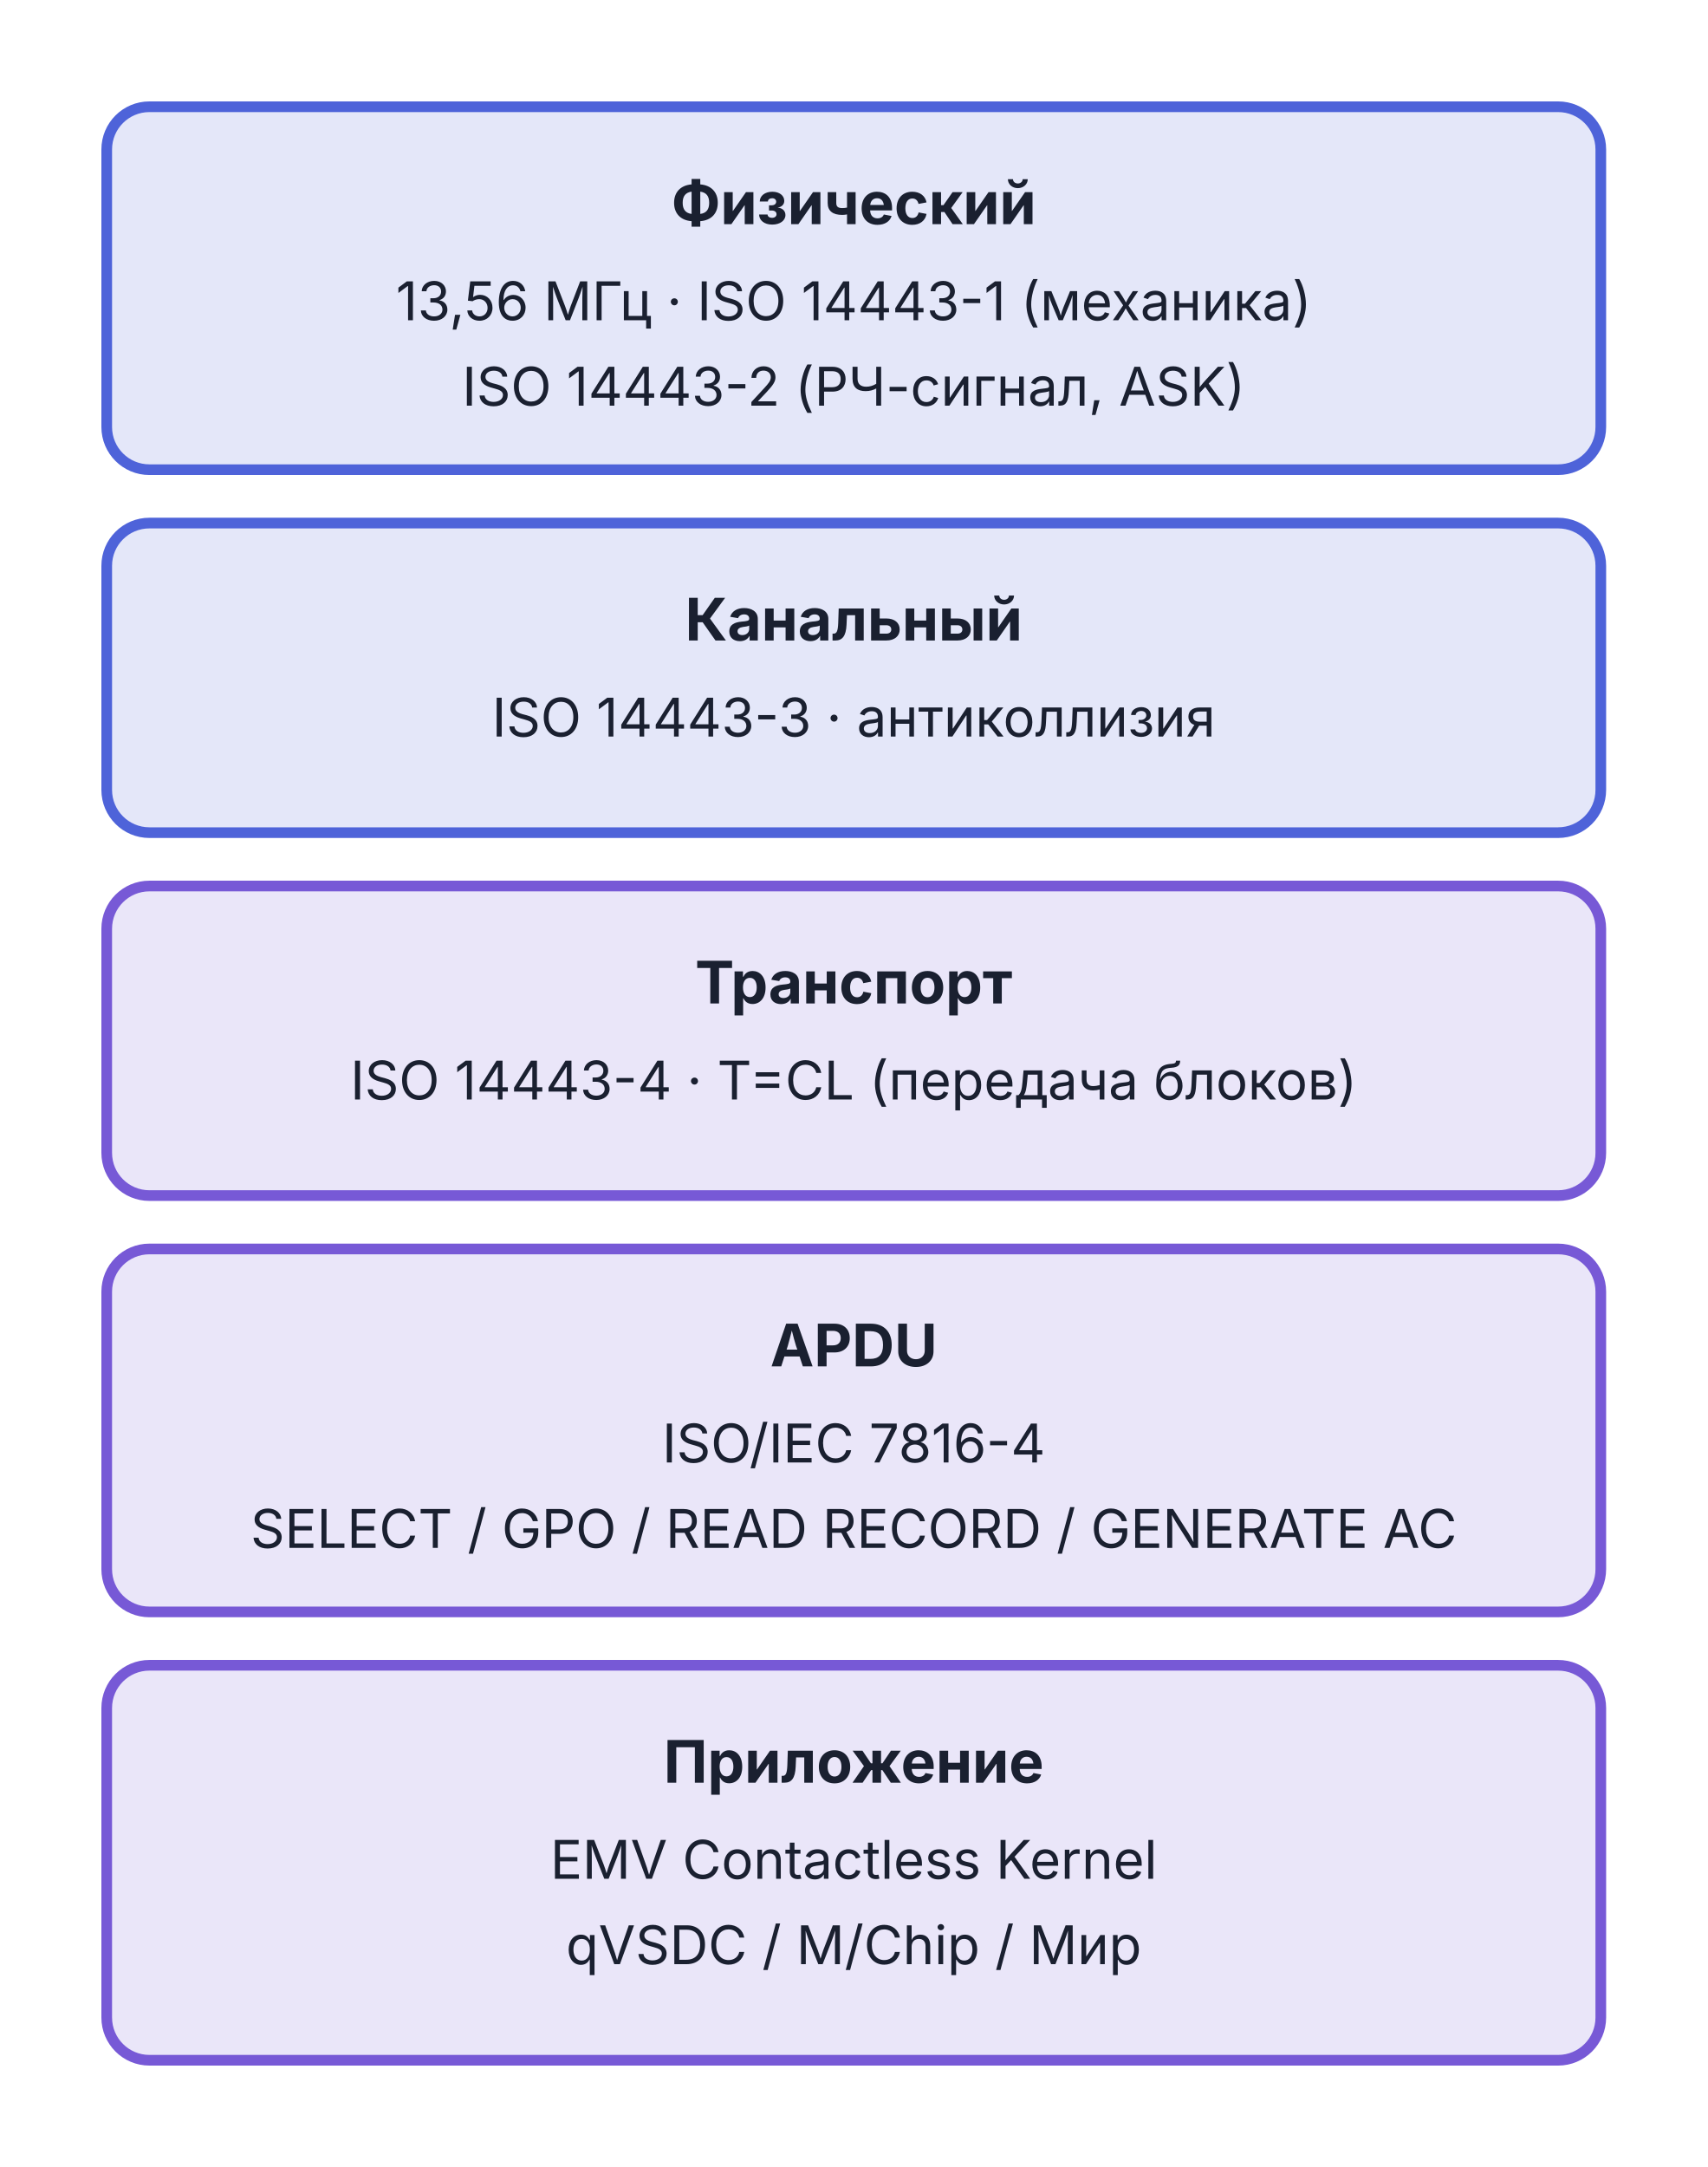
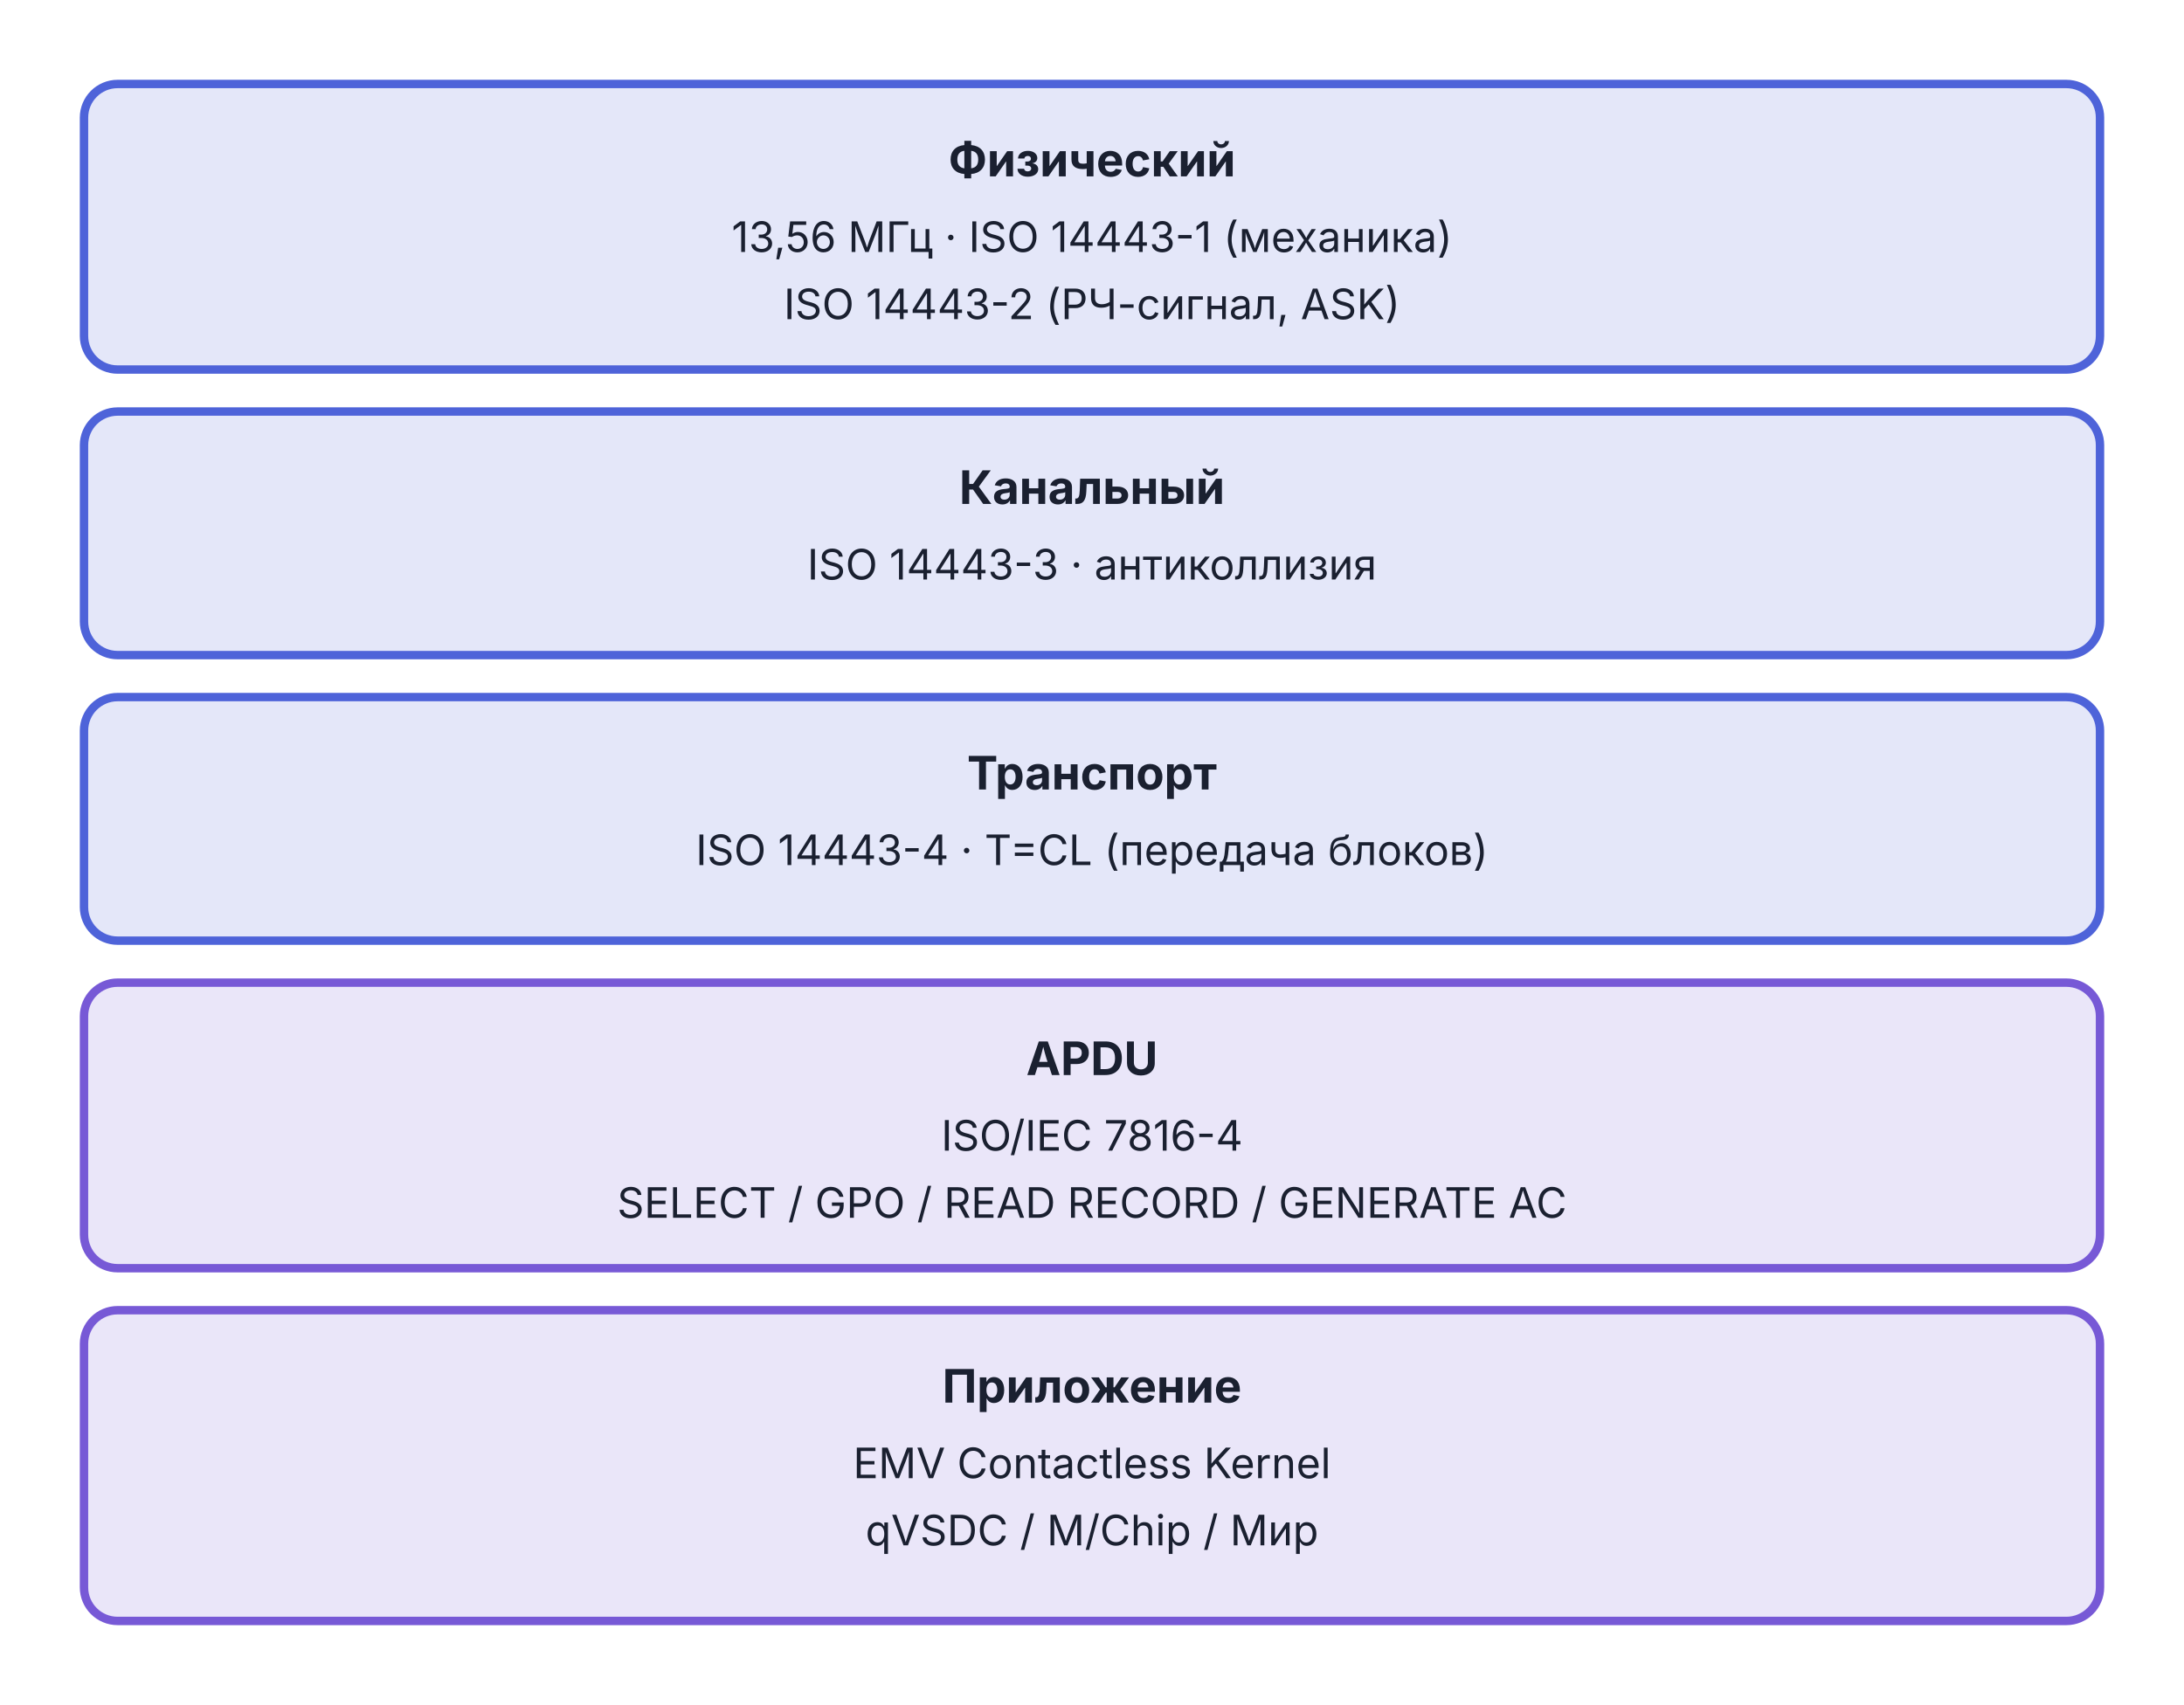
- <svg xmlns="http://www.w3.org/2000/svg" viewBox="0 0 320 406" width="320" height="406">
-   <rect x="20" y="20" width="280" height="68" rx="8" fill="#4E63D9" fill-opacity="0.15" stroke="#4E63D9" stroke-width="2" />
-   <text x="160" y="42" text-anchor="middle" font-family="Inter, -apple-system, BlinkMacSystemFont, 'Helvetica Neue', Arial, sans-serif" font-size="11" font-weight="bold" fill="#1A2030">Физический</text>
-   <text x="160" y="60" text-anchor="middle" font-family="Inter, -apple-system, BlinkMacSystemFont, 'Helvetica Neue', Arial, sans-serif" font-size="10" fill="#1A2030">13,56 МГц · ISO 14443-1 (механика)</text>
-   <text x="160" y="76" text-anchor="middle" font-family="Inter, -apple-system, BlinkMacSystemFont, 'Helvetica Neue', Arial, sans-serif" font-size="10" fill="#1A2030">ISO 14443-2 (РЧ-сигнал, ASK)</text>
-   <rect x="20" y="98" width="280" height="58" rx="8" fill="#4E63D9" fill-opacity="0.15" stroke="#4E63D9" stroke-width="2" />
-   <text x="160" y="120" text-anchor="middle" font-family="Inter, -apple-system, BlinkMacSystemFont, 'Helvetica Neue', Arial, sans-serif" font-size="11" font-weight="bold" fill="#1A2030">Канальный</text>
-   <text x="160" y="138" text-anchor="middle" font-family="Inter, -apple-system, BlinkMacSystemFont, 'Helvetica Neue', Arial, sans-serif" font-size="10" fill="#1A2030">ISO 14443-3 · антиколлизия</text>
-   <rect x="20" y="166" width="280" height="58" rx="8" fill="#7759D6" fill-opacity="0.15" stroke="#7759D6" stroke-width="2" />
-   <text x="160" y="188" text-anchor="middle" font-family="Inter, -apple-system, BlinkMacSystemFont, 'Helvetica Neue', Arial, sans-serif" font-size="11" font-weight="bold" fill="#1A2030">Транспорт</text>
-   <text x="160" y="206" text-anchor="middle" font-family="Inter, -apple-system, BlinkMacSystemFont, 'Helvetica Neue', Arial, sans-serif" font-size="10" fill="#1A2030">ISO 14443-4 · T=CL (передача блоков)</text>
-   <rect x="20" y="234" width="280" height="68" rx="8" fill="#7759D6" fill-opacity="0.15" stroke="#7759D6" stroke-width="2" />
-   <text x="160" y="256" text-anchor="middle" font-family="Inter, -apple-system, BlinkMacSystemFont, 'Helvetica Neue', Arial, sans-serif" font-size="11" font-weight="bold" fill="#1A2030">APDU</text>
-   <text x="160" y="274" text-anchor="middle" font-family="Inter, -apple-system, BlinkMacSystemFont, 'Helvetica Neue', Arial, sans-serif" font-size="10" fill="#1A2030">ISO/IEC 7816-4</text>
-   <text x="160" y="290" text-anchor="middle" font-family="Inter, -apple-system, BlinkMacSystemFont, 'Helvetica Neue', Arial, sans-serif" font-size="10" fill="#1A2030">SELECT / GPO / READ RECORD / GENERATE AC</text>
-   <rect x="20" y="312" width="280" height="74" rx="8" fill="#7759D6" fill-opacity="0.15" stroke="#7759D6" stroke-width="2" />
-   <text x="160" y="334" text-anchor="middle" font-family="Inter, -apple-system, BlinkMacSystemFont, 'Helvetica Neue', Arial, sans-serif" font-size="11" font-weight="bold" fill="#1A2030">Приложение</text>
-   <text x="160" y="352" text-anchor="middle" font-family="Inter, -apple-system, BlinkMacSystemFont, 'Helvetica Neue', Arial, sans-serif" font-size="10" fill="#1A2030">EMV Contactless Kernel</text>
-   <text x="160" y="368" text-anchor="middle" font-family="Inter, -apple-system, BlinkMacSystemFont, 'Helvetica Neue', Arial, sans-serif" font-size="10" fill="#1A2030">qVSDC / M/Chip / Мир</text>
+ <svg xmlns="http://www.w3.org/2000/svg" viewBox="0 0 520 406" width="520" height="406">
+   <rect x="20" y="20" width="480" height="68" rx="8" fill="#4E63D9" fill-opacity="0.15" stroke="#4E63D9" stroke-width="2" />
+   <text x="260" y="42" text-anchor="middle" font-family="Inter, -apple-system, BlinkMacSystemFont, 'Helvetica Neue', Arial, sans-serif" font-size="11" font-weight="bold" fill="#1A2030">Физический</text>
+   <text x="260" y="60" text-anchor="middle" font-family="Inter, -apple-system, BlinkMacSystemFont, 'Helvetica Neue', Arial, sans-serif" font-size="10" fill="#1A2030">13,56 МГц · ISO 14443-1 (механика)</text>
+   <text x="260" y="76" text-anchor="middle" font-family="Inter, -apple-system, BlinkMacSystemFont, 'Helvetica Neue', Arial, sans-serif" font-size="10" fill="#1A2030">ISO 14443-2 (РЧ-сигнал, ASK)</text>
+   <rect x="20" y="98" width="480" height="58" rx="8" fill="#4E63D9" fill-opacity="0.15" stroke="#4E63D9" stroke-width="2" />
+   <text x="260" y="120" text-anchor="middle" font-family="Inter, -apple-system, BlinkMacSystemFont, 'Helvetica Neue', Arial, sans-serif" font-size="11" font-weight="bold" fill="#1A2030">Канальный</text>
+   <text x="260" y="138" text-anchor="middle" font-family="Inter, -apple-system, BlinkMacSystemFont, 'Helvetica Neue', Arial, sans-serif" font-size="10" fill="#1A2030">ISO 14443-3 · антиколлизия</text>
+   <rect x="20" y="166" width="480" height="58" rx="8" fill="#4E63D9" fill-opacity="0.15" stroke="#4E63D9" stroke-width="2" />
+   <text x="260" y="188" text-anchor="middle" font-family="Inter, -apple-system, BlinkMacSystemFont, 'Helvetica Neue', Arial, sans-serif" font-size="11" font-weight="bold" fill="#1A2030">Транспорт</text>
+   <text x="260" y="206" text-anchor="middle" font-family="Inter, -apple-system, BlinkMacSystemFont, 'Helvetica Neue', Arial, sans-serif" font-size="10" fill="#1A2030">ISO 14443-4 · T=CL (передача блоков)</text>
+   <rect x="20" y="234" width="480" height="68" rx="8" fill="#7759D6" fill-opacity="0.15" stroke="#7759D6" stroke-width="2" />
+   <text x="260" y="256" text-anchor="middle" font-family="Inter, -apple-system, BlinkMacSystemFont, 'Helvetica Neue', Arial, sans-serif" font-size="11" font-weight="bold" fill="#1A2030">APDU</text>
+   <text x="260" y="274" text-anchor="middle" font-family="Inter, -apple-system, BlinkMacSystemFont, 'Helvetica Neue', Arial, sans-serif" font-size="10" fill="#1A2030">ISO/IEC 7816-4</text>
+   <text x="260" y="290" text-anchor="middle" font-family="Inter, -apple-system, BlinkMacSystemFont, 'Helvetica Neue', Arial, sans-serif" font-size="10" fill="#1A2030">SELECT / GPO / READ RECORD / GENERATE AC</text>
+   <rect x="20" y="312" width="480" height="74" rx="8" fill="#7759D6" fill-opacity="0.15" stroke="#7759D6" stroke-width="2" />
+   <text x="260" y="334" text-anchor="middle" font-family="Inter, -apple-system, BlinkMacSystemFont, 'Helvetica Neue', Arial, sans-serif" font-size="11" font-weight="bold" fill="#1A2030">Приложение</text>
+   <text x="260" y="352" text-anchor="middle" font-family="Inter, -apple-system, BlinkMacSystemFont, 'Helvetica Neue', Arial, sans-serif" font-size="10" fill="#1A2030">EMV Contactless Kernel</text>
+   <text x="260" y="368" text-anchor="middle" font-family="Inter, -apple-system, BlinkMacSystemFont, 'Helvetica Neue', Arial, sans-serif" font-size="10" fill="#1A2030">qVSDC / M/Chip / Мир</text>
</svg>
